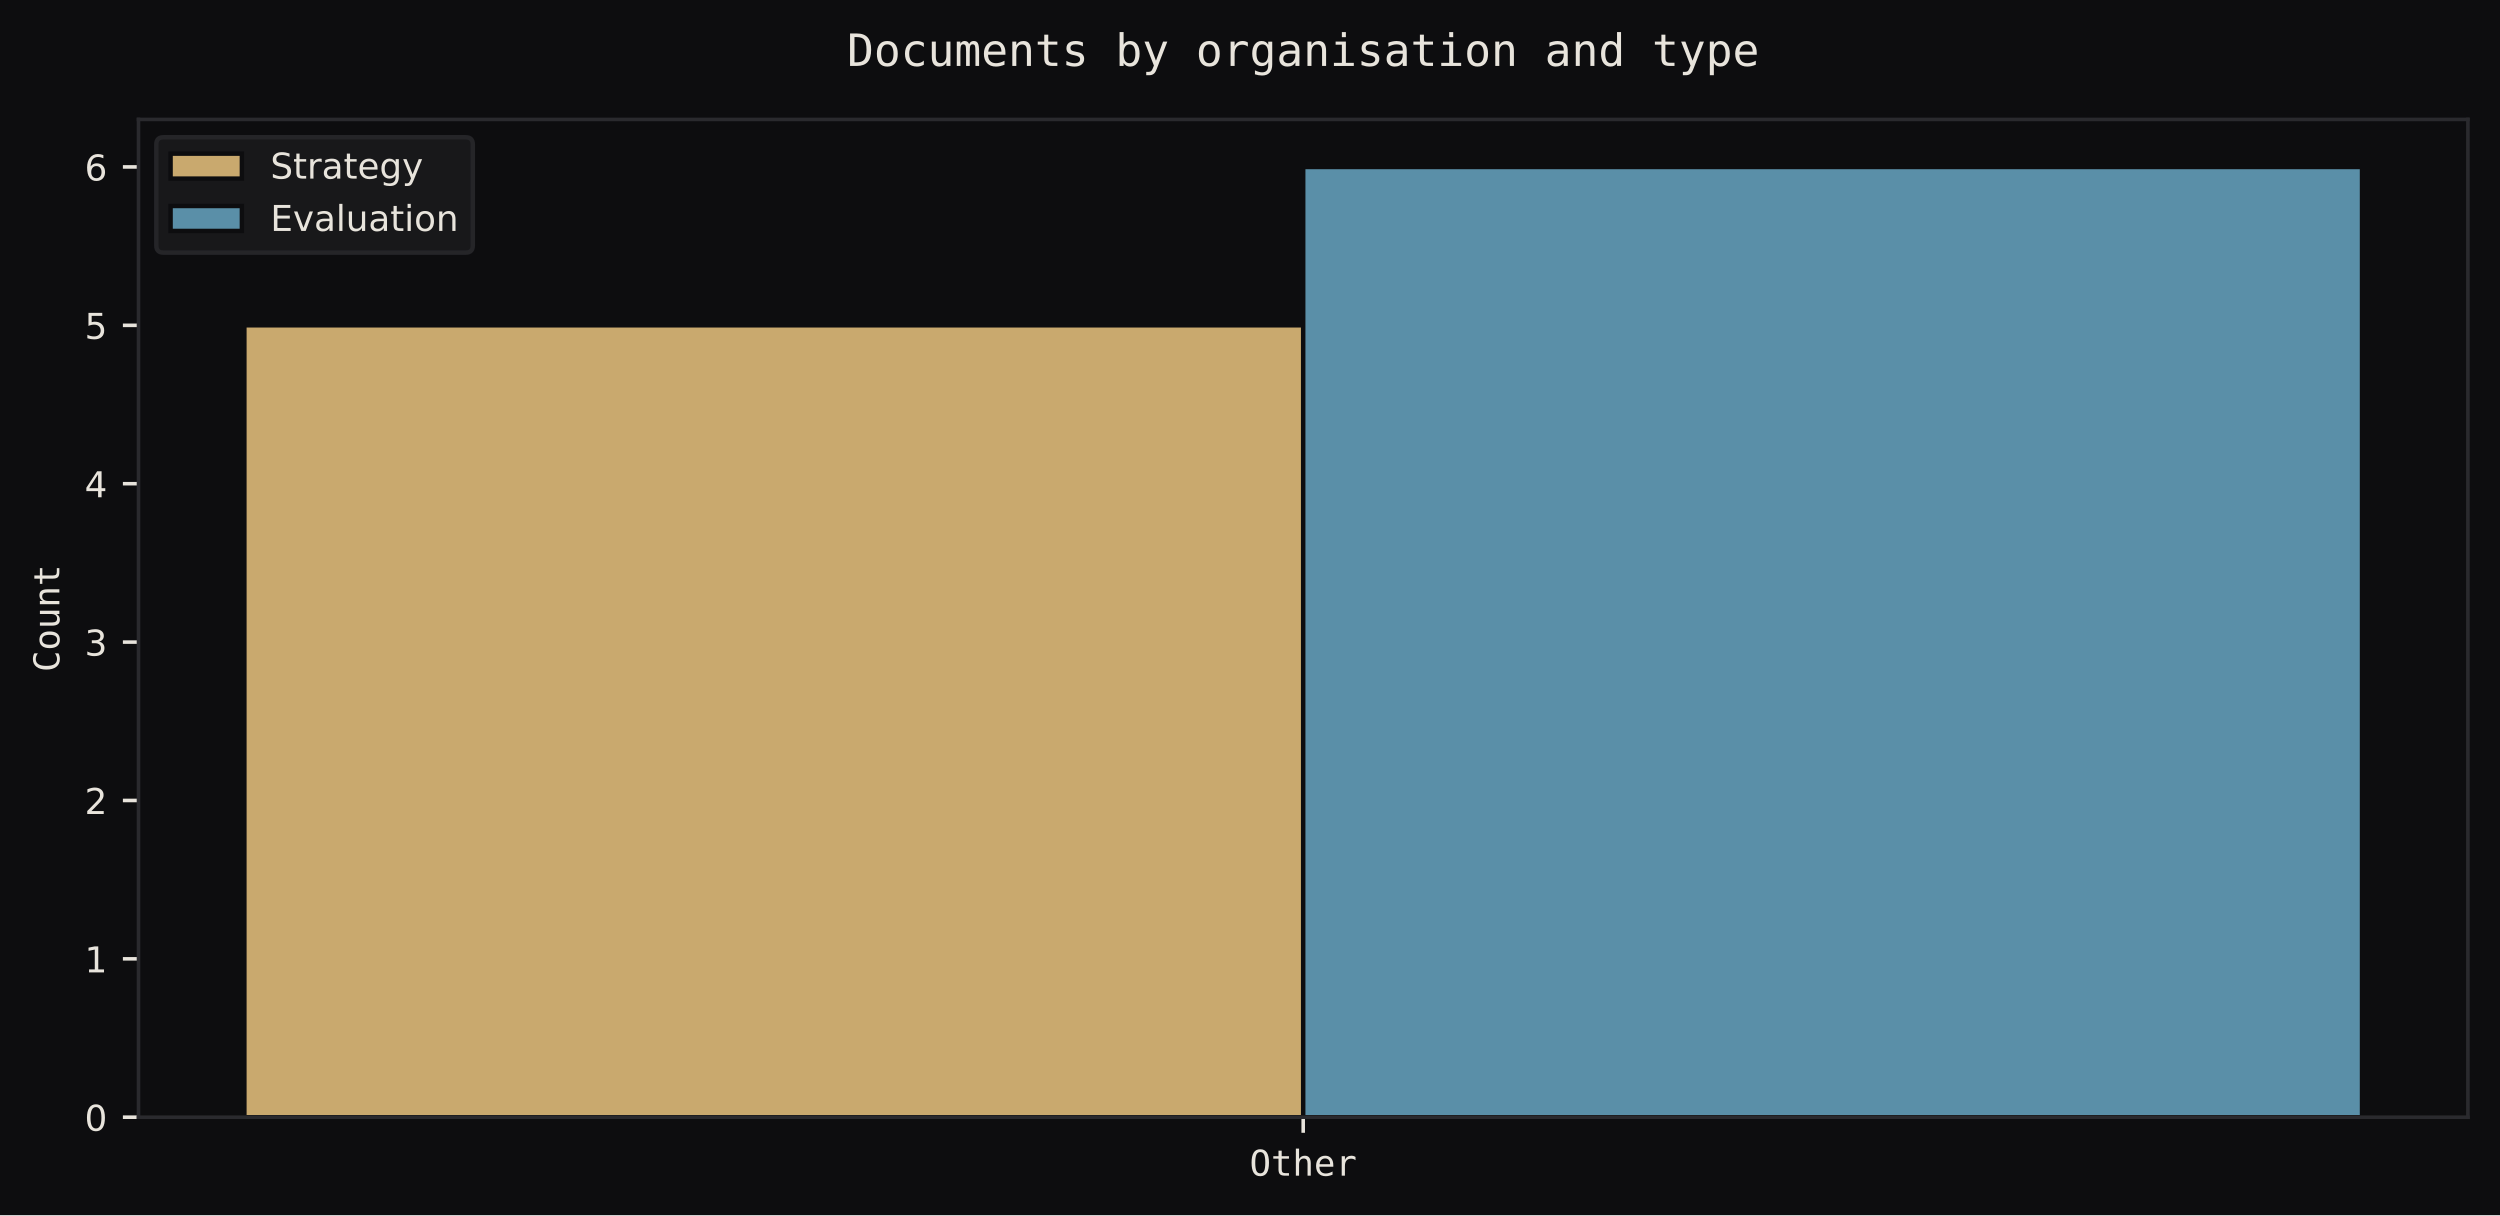
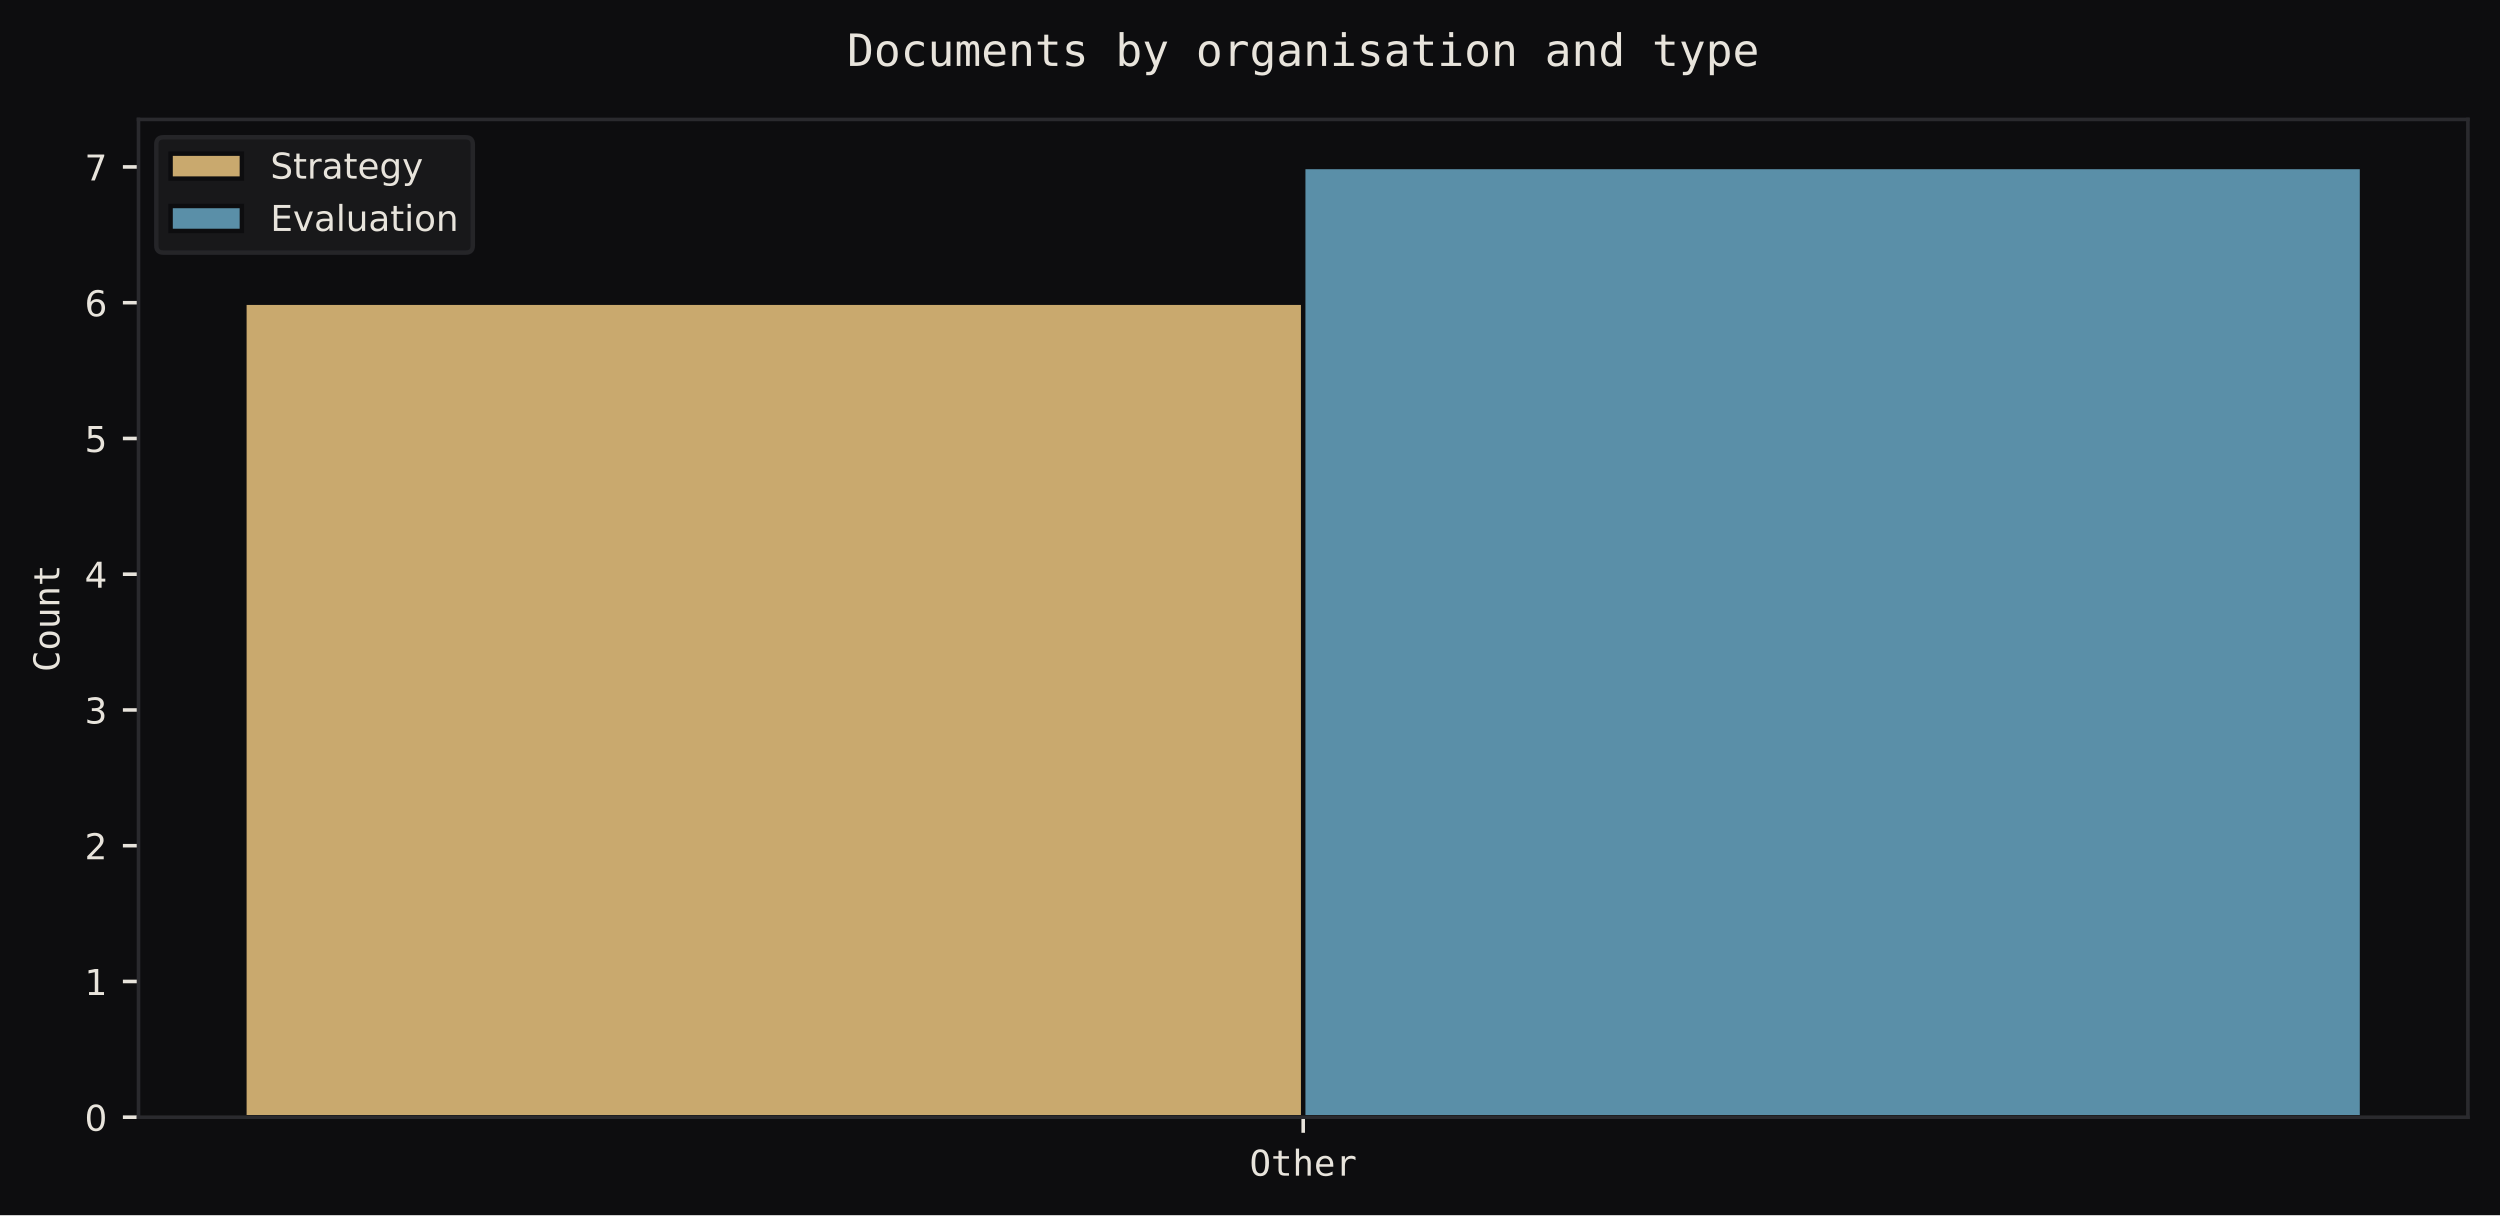
<svg xmlns="http://www.w3.org/2000/svg" xmlns:xlink="http://www.w3.org/1999/xlink" width="560.945pt" height="272.663pt" viewBox="0 0 560.945 272.663" version="1.1">
  <defs>
    <style type="text/css">*{stroke-linejoin: round; stroke-linecap: butt}</style>
  </defs>
  <g id="figure_1">
    <g id="patch_1">
      <path d="M 0 272.663  L 560.945 272.663  L 560.945 0  L 0 0  z " style="fill: #0d0d0f" />
    </g>
    <g id="axes_1">
      <g id="patch_2">
        <path d="M 31.075 250.678  L 553.745 250.678  L 553.745 26.798  L 31.075 26.798  z " style="fill: #0d0d0f" />
      </g>
      <g id="patch_3">
-         <path d="M 54.833 250.678  L 292.41 250.678  L 292.41 72.996  L 54.833 72.996  z " clip-path="url(#pab54e0b8d8)" style="fill: #c9a96e; stroke: #0d0d0f; stroke-linejoin: miter" />
+         <path d="M 54.833 250.678  L 292.41 250.678  L 292.41 67.919  L 54.833 67.919  z " clip-path="url(#p1fd63b1b35)" style="fill: #c9a96e; stroke: #0d0d0f; stroke-linejoin: miter" />
      </g>
      <g id="patch_4">
-         <path d="M 292.41 250.678  L 529.987 250.678  L 529.987 37.459  L 292.41 37.459  z " clip-path="url(#pab54e0b8d8)" style="fill: #5a8fa8; stroke: #0d0d0f; stroke-linejoin: miter" />
+         <path d="M 292.41 250.678  L 529.987 250.678  L 529.987 37.459  L 292.41 37.459  z " clip-path="url(#p1fd63b1b35)" style="fill: #5a8fa8; stroke: #0d0d0f; stroke-linejoin: miter" />
      </g>
      <g id="matplotlib.axis_1">
        <g id="xtick_1">
          <g id="line2d_1">
            <defs>
-               <path id="ma0f5cb9a4f" d="M 0 0  L 0 3.5  " style="stroke: #e8e4dc; stroke-width: 0.8" />
-             </defs>
-             <g>
-               <use xlink:href="#ma0f5cb9a4f" x="292.41" y="250.678" style="fill: #e8e4dc; stroke: #e8e4dc; stroke-width: 0.8" />
+               <path id="m5ced8d9260" d="M 0 0  L 0 3.5  " style="stroke: #e8e4dc; stroke-width: 0.8" />
+             </defs>
+             <g>
+               <use xlink:href="#m5ced8d9260" x="292.41" y="250.678" style="fill: #e8e4dc; stroke: #e8e4dc; stroke-width: 0.8" />
            </g>
          </g>
          <g id="text_1">
            <g style="fill: #e8e4dc" transform="translate(280.3694 263.7997) scale(0.08 -0.08)">
              <defs>
                <path id="DejaVuSansMono-4f" d="M 2828 2328  Q 2828 3356 2617 3797  Q 2406 4238 1925 4238  Q 1447 4238 1236 3797  Q 1025 3356 1025 2328  Q 1025 1303 1236 862  Q 1447 422 1925 422  Q 2406 422 2617 861  Q 2828 1300 2828 2328  z M 3488 2328  Q 3488 1109 3102 509  Q 2716 -91 1925 -91  Q 1134 -91 750 506  Q 366 1103 366 2328  Q 366 3550 752 4150  Q 1138 4750 1925 4750  Q 2716 4750 3102 4150  Q 3488 3550 3488 2328  z " transform="scale(0.015625)" />
                <path id="DejaVuSansMono-74" d="M 1919 4494  L 1919 3500  L 3225 3500  L 3225 3053  L 1919 3053  L 1919 1153  Q 1919 766 2066 612  Q 2213 459 2578 459  L 3225 459  L 3225 0  L 2522 0  Q 1875 0 1609 259  Q 1344 519 1344 1153  L 1344 3053  L 409 3053  L 409 3500  L 1344 3500  L 1344 4494  L 1919 4494  z " transform="scale(0.015625)" />
                <path id="DejaVuSansMono-68" d="M 3284 2169  L 3284 0  L 2706 0  L 2706 2169  Q 2706 2641 2540 2862  Q 2375 3084 2022 3084  Q 1619 3084 1401 2798  Q 1184 2513 1184 1978  L 1184 0  L 609 0  L 609 4863  L 1184 4863  L 1184 2975  Q 1338 3275 1600 3429  Q 1863 3584 2222 3584  Q 2756 3584 3020 3232  Q 3284 2881 3284 2169  z " transform="scale(0.015625)" />
                <path id="DejaVuSansMono-65" d="M 3475 1894  L 3475 1613  L 984 1613  L 984 1594  Q 984 1022 1282 709  Q 1581 397 2125 397  Q 2400 397 2700 484  Q 3000 572 3341 750  L 3341 178  Q 3013 44 2708 -23  Q 2403 -91 2119 -91  Q 1303 -91 843 398  Q 384 888 384 1747  Q 384 2584 834 3084  Q 1284 3584 2034 3584  Q 2703 3584 3089 3131  Q 3475 2678 3475 1894  z M 2900 2063  Q 2888 2569 2661 2833  Q 2434 3097 2009 3097  Q 1594 3097 1325 2822  Q 1056 2547 1006 2059  L 2900 2063  z " transform="scale(0.015625)" />
                <path id="DejaVuSansMono-72" d="M 3609 2778  Q 3425 2922 3234 2987  Q 3044 3053 2816 3053  Q 2278 3053 1993 2715  Q 1709 2378 1709 1741  L 1709 0  L 1131 0  L 1131 3500  L 1709 3500  L 1709 2816  Q 1853 3188 2151 3386  Q 2450 3584 2859 3584  Q 3072 3584 3256 3531  Q 3441 3478 3609 3366  L 3609 2778  z " transform="scale(0.015625)" />
              </defs>
              <use xlink:href="#DejaVuSansMono-4f" />
              <use xlink:href="#DejaVuSansMono-74" transform="translate(60.20508 0)" />
              <use xlink:href="#DejaVuSansMono-68" transform="translate(120.4102 0)" />
              <use xlink:href="#DejaVuSansMono-65" transform="translate(180.6152 0)" />
              <use xlink:href="#DejaVuSansMono-72" transform="translate(240.8203 0)" />
            </g>
          </g>
        </g>
      </g>
      <g id="matplotlib.axis_2">
        <g id="ytick_1">
          <g id="line2d_2">
            <defs>
-               <path id="maec614cea1" d="M 0 0  L -3.5 0  " style="stroke: #e8e4dc; stroke-width: 0.8" />
-             </defs>
-             <g>
-               <use xlink:href="#maec614cea1" x="31.075" y="250.678" style="fill: #e8e4dc; stroke: #e8e4dc; stroke-width: 0.8" />
+               <path id="m2d67f61a7f" d="M 0 0  L -3.5 0  " style="stroke: #e8e4dc; stroke-width: 0.8" />
+             </defs>
+             <g>
+               <use xlink:href="#m2d67f61a7f" x="31.075" y="250.678" style="fill: #e8e4dc; stroke: #e8e4dc; stroke-width: 0.8" />
            </g>
          </g>
          <g id="text_2">
            <g style="fill: #e8e4dc" transform="translate(18.985 253.7178) scale(0.08 -0.08)">
              <defs>
                <path id="DejaVuSans-30" d="M 2034 4250  Q 1547 4250 1301 3770  Q 1056 3291 1056 2328  Q 1056 1369 1301 889  Q 1547 409 2034 409  Q 2525 409 2770 889  Q 3016 1369 3016 2328  Q 3016 3291 2770 3770  Q 2525 4250 2034 4250  z M 2034 4750  Q 2819 4750 3233 4129  Q 3647 3509 3647 2328  Q 3647 1150 3233 529  Q 2819 -91 2034 -91  Q 1250 -91 836 529  Q 422 1150 422 2328  Q 422 3509 836 4129  Q 1250 4750 2034 4750  z " transform="scale(0.015625)" />
              </defs>
              <use xlink:href="#DejaVuSans-30" />
            </g>
          </g>
        </g>
        <g id="ytick_2">
          <g id="line2d_3">
            <g>
-               <use xlink:href="#maec614cea1" x="31.075" y="215.142" style="fill: #e8e4dc; stroke: #e8e4dc; stroke-width: 0.8" />
+               <use xlink:href="#m2d67f61a7f" x="31.075" y="220.219" style="fill: #e8e4dc; stroke: #e8e4dc; stroke-width: 0.8" />
            </g>
          </g>
          <g id="text_3">
-             <g style="fill: #e8e4dc" transform="translate(18.985 218.1813) scale(0.08 -0.08)">
+             <g style="fill: #e8e4dc" transform="translate(18.985 223.2579) scale(0.08 -0.08)">
              <defs>
                <path id="DejaVuSans-31" d="M 794 531  L 1825 531  L 1825 4091  L 703 3866  L 703 4441  L 1819 4666  L 2450 4666  L 2450 531  L 3481 531  L 3481 0  L 794 0  L 794 531  z " transform="scale(0.015625)" />
              </defs>
              <use xlink:href="#DejaVuSans-31" />
            </g>
          </g>
        </g>
        <g id="ytick_3">
          <g id="line2d_4">
            <g>
-               <use xlink:href="#maec614cea1" x="31.075" y="179.605" style="fill: #e8e4dc; stroke: #e8e4dc; stroke-width: 0.8" />
+               <use xlink:href="#m2d67f61a7f" x="31.075" y="189.759" style="fill: #e8e4dc; stroke: #e8e4dc; stroke-width: 0.8" />
            </g>
          </g>
          <g id="text_4">
-             <g style="fill: #e8e4dc" transform="translate(18.985 182.6448) scale(0.08 -0.08)">
+             <g style="fill: #e8e4dc" transform="translate(18.985 192.7981) scale(0.08 -0.08)">
              <defs>
                <path id="DejaVuSans-32" d="M 1228 531  L 3431 531  L 3431 0  L 469 0  L 469 531  Q 828 903 1448 1529  Q 2069 2156 2228 2338  Q 2531 2678 2651 2914  Q 2772 3150 2772 3378  Q 2772 3750 2511 3984  Q 2250 4219 1831 4219  Q 1534 4219 1204 4116  Q 875 4013 500 3803  L 500 4441  Q 881 4594 1212 4672  Q 1544 4750 1819 4750  Q 2544 4750 2975 4387  Q 3406 4025 3406 3419  Q 3406 3131 3298 2873  Q 3191 2616 2906 2266  Q 2828 2175 2409 1742  Q 1991 1309 1228 531  z " transform="scale(0.015625)" />
              </defs>
              <use xlink:href="#DejaVuSans-32" />
            </g>
          </g>
        </g>
        <g id="ytick_4">
          <g id="line2d_5">
            <g>
-               <use xlink:href="#maec614cea1" x="31.075" y="144.069" style="fill: #e8e4dc; stroke: #e8e4dc; stroke-width: 0.8" />
+               <use xlink:href="#m2d67f61a7f" x="31.075" y="159.299" style="fill: #e8e4dc; stroke: #e8e4dc; stroke-width: 0.8" />
            </g>
          </g>
          <g id="text_5">
-             <g style="fill: #e8e4dc" transform="translate(18.985 147.1083) scale(0.08 -0.08)">
+             <g style="fill: #e8e4dc" transform="translate(18.985 162.3382) scale(0.08 -0.08)">
              <defs>
                <path id="DejaVuSans-33" d="M 2597 2516  Q 3050 2419 3304 2112  Q 3559 1806 3559 1356  Q 3559 666 3084 287  Q 2609 -91 1734 -91  Q 1441 -91 1130 -33  Q 819 25 488 141  L 488 750  Q 750 597 1062 519  Q 1375 441 1716 441  Q 2309 441 2620 675  Q 2931 909 2931 1356  Q 2931 1769 2642 2001  Q 2353 2234 1838 2234  L 1294 2234  L 1294 2753  L 1863 2753  Q 2328 2753 2575 2939  Q 2822 3125 2822 3475  Q 2822 3834 2567 4026  Q 2313 4219 1838 4219  Q 1578 4219 1281 4162  Q 984 4106 628 3988  L 628 4550  Q 988 4650 1302 4700  Q 1616 4750 1894 4750  Q 2613 4750 3031 4423  Q 3450 4097 3450 3541  Q 3450 3153 3228 2886  Q 3006 2619 2597 2516  z " transform="scale(0.015625)" />
              </defs>
              <use xlink:href="#DejaVuSans-33" />
            </g>
          </g>
        </g>
        <g id="ytick_5">
          <g id="line2d_6">
            <g>
-               <use xlink:href="#maec614cea1" x="31.075" y="108.532" style="fill: #e8e4dc; stroke: #e8e4dc; stroke-width: 0.8" />
+               <use xlink:href="#m2d67f61a7f" x="31.075" y="128.839" style="fill: #e8e4dc; stroke: #e8e4dc; stroke-width: 0.8" />
            </g>
          </g>
          <g id="text_6">
-             <g style="fill: #e8e4dc" transform="translate(18.985 111.5718) scale(0.08 -0.08)">
+             <g style="fill: #e8e4dc" transform="translate(18.985 131.8784) scale(0.08 -0.08)">
              <defs>
                <path id="DejaVuSans-34" d="M 2419 4116  L 825 1625  L 2419 1625  L 2419 4116  z M 2253 4666  L 3047 4666  L 3047 1625  L 3713 1625  L 3713 1100  L 3047 1100  L 3047 0  L 2419 0  L 2419 1100  L 313 1100  L 313 1709  L 2253 4666  z " transform="scale(0.015625)" />
              </defs>
              <use xlink:href="#DejaVuSans-34" />
            </g>
          </g>
        </g>
        <g id="ytick_6">
          <g id="line2d_7">
            <g>
-               <use xlink:href="#maec614cea1" x="31.075" y="72.996" style="fill: #e8e4dc; stroke: #e8e4dc; stroke-width: 0.8" />
+               <use xlink:href="#m2d67f61a7f" x="31.075" y="98.379" style="fill: #e8e4dc; stroke: #e8e4dc; stroke-width: 0.8" />
            </g>
          </g>
          <g id="text_7">
-             <g style="fill: #e8e4dc" transform="translate(18.985 76.03527) scale(0.08 -0.08)">
+             <g style="fill: #e8e4dc" transform="translate(18.985 101.4185) scale(0.08 -0.08)">
              <defs>
                <path id="DejaVuSans-35" d="M 691 4666  L 3169 4666  L 3169 4134  L 1269 4134  L 1269 2991  Q 1406 3038 1543 3061  Q 1681 3084 1819 3084  Q 2600 3084 3056 2656  Q 3513 2228 3513 1497  Q 3513 744 3044 326  Q 2575 -91 1722 -91  Q 1428 -91 1123 -41  Q 819 9 494 109  L 494 744  Q 775 591 1075 516  Q 1375 441 1709 441  Q 2250 441 2565 725  Q 2881 1009 2881 1497  Q 2881 1984 2565 2268  Q 2250 2553 1709 2553  Q 1456 2553 1204 2497  Q 953 2441 691 2322  L 691 4666  z " transform="scale(0.015625)" />
              </defs>
              <use xlink:href="#DejaVuSans-35" />
            </g>
          </g>
        </g>
        <g id="ytick_7">
          <g id="line2d_8">
            <g>
-               <use xlink:href="#maec614cea1" x="31.075" y="37.459" style="fill: #e8e4dc; stroke: #e8e4dc; stroke-width: 0.8" />
+               <use xlink:href="#m2d67f61a7f" x="31.075" y="67.919" style="fill: #e8e4dc; stroke: #e8e4dc; stroke-width: 0.8" />
            </g>
          </g>
          <g id="text_8">
+             <g style="fill: #e8e4dc" transform="translate(18.985 70.95863) scale(0.08 -0.08)">
+               <defs>
+                 <path id="DejaVuSans-36" d="M 2113 2584  Q 1688 2584 1439 2293  Q 1191 2003 1191 1497  Q 1191 994 1439 701  Q 1688 409 2113 409  Q 2538 409 2786 701  Q 3034 994 3034 1497  Q 3034 2003 2786 2293  Q 2538 2584 2113 2584  z M 3366 4563  L 3366 3988  Q 3128 4100 2886 4159  Q 2644 4219 2406 4219  Q 1781 4219 1451 3797  Q 1122 3375 1075 2522  Q 1259 2794 1537 2939  Q 1816 3084 2150 3084  Q 2853 3084 3261 2657  Q 3669 2231 3669 1497  Q 3669 778 3244 343  Q 2819 -91 2113 -91  Q 1303 -91 875 529  Q 447 1150 447 2328  Q 447 3434 972 4092  Q 1497 4750 2381 4750  Q 2619 4750 2861 4703  Q 3103 4656 3366 4563  z " transform="scale(0.015625)" />
+               </defs>
+               <use xlink:href="#DejaVuSans-36" />
+             </g>
+           </g>
+         </g>
+         <g id="ytick_8">
+           <g id="line2d_9">
+             <g>
+               <use xlink:href="#m2d67f61a7f" x="31.075" y="37.459" style="fill: #e8e4dc; stroke: #e8e4dc; stroke-width: 0.8" />
+             </g>
+           </g>
+           <g id="text_9">
            <g style="fill: #e8e4dc" transform="translate(18.985 40.49876) scale(0.08 -0.08)">
              <defs>
-                 <path id="DejaVuSans-36" d="M 2113 2584  Q 1688 2584 1439 2293  Q 1191 2003 1191 1497  Q 1191 994 1439 701  Q 1688 409 2113 409  Q 2538 409 2786 701  Q 3034 994 3034 1497  Q 3034 2003 2786 2293  Q 2538 2584 2113 2584  z M 3366 4563  L 3366 3988  Q 3128 4100 2886 4159  Q 2644 4219 2406 4219  Q 1781 4219 1451 3797  Q 1122 3375 1075 2522  Q 1259 2794 1537 2939  Q 1816 3084 2150 3084  Q 2853 3084 3261 2657  Q 3669 2231 3669 1497  Q 3669 778 3244 343  Q 2819 -91 2113 -91  Q 1303 -91 875 529  Q 447 1150 447 2328  Q 447 3434 972 4092  Q 1497 4750 2381 4750  Q 2619 4750 2861 4703  Q 3103 4656 3366 4563  z " transform="scale(0.015625)" />
-               </defs>
-               <use xlink:href="#DejaVuSans-36" />
-             </g>
-           </g>
-         </g>
-         <g id="text_9">
+                 <path id="DejaVuSans-37" d="M 525 4666  L 3525 4666  L 3525 4397  L 1831 0  L 1172 0  L 2766 4134  L 525 4134  L 525 4666  z " transform="scale(0.015625)" />
+               </defs>
+               <use xlink:href="#DejaVuSans-37" />
+             </g>
+           </g>
+         </g>
+         <g id="text_10">
          <g style="fill: #e8e4dc" transform="translate(13.32125 150.7791) rotate(-90) scale(0.08 -0.08)">
            <defs>
              <path id="DejaVuSansMono-43" d="M 3353 166  Q 3113 38 2859 -26  Q 2606 -91 2322 -91  Q 1425 -91 929 543  Q 434 1178 434 2328  Q 434 3472 932 4111  Q 1431 4750 2322 4750  Q 2606 4750 2859 4686  Q 3113 4622 3353 4494  L 3353 3847  Q 3122 4038 2856 4138  Q 2591 4238 2322 4238  Q 1706 4238 1400 3763  Q 1094 3288 1094 2328  Q 1094 1372 1400 897  Q 1706 422 2322 422  Q 2597 422 2861 522  Q 3125 622 3353 813  L 3353 166  z " transform="scale(0.015625)" />
              <path id="DejaVuSansMono-6f" d="M 1925 3097  Q 1488 3097 1263 2756  Q 1038 2416 1038 1747  Q 1038 1081 1263 739  Q 1488 397 1925 397  Q 2366 397 2591 739  Q 2816 1081 2816 1747  Q 2816 2416 2591 2756  Q 2366 3097 1925 3097  z M 1925 3584  Q 2653 3584 3039 3112  Q 3425 2641 3425 1747  Q 3425 850 3040 379  Q 2656 -91 1925 -91  Q 1197 -91 812 379  Q 428 850 428 1747  Q 428 2641 812 3112  Q 1197 3584 1925 3584  z " transform="scale(0.015625)" />
              <path id="DejaVuSansMono-75" d="M 609 1325  L 609 3494  L 1184 3494  L 1184 1325  Q 1184 853 1351 631  Q 1519 409 1869 409  Q 2275 409 2490 695  Q 2706 981 2706 1516  L 2706 3494  L 3284 3494  L 3284 0  L 2706 0  L 2706 525  Q 2553 222 2289 65  Q 2025 -91 1672 -91  Q 1134 -91 871 261  Q 609 613 609 1325  z " transform="scale(0.015625)" />
              <path id="DejaVuSansMono-6e" d="M 3284 2169  L 3284 0  L 2706 0  L 2706 2169  Q 2706 2641 2540 2862  Q 2375 3084 2022 3084  Q 1619 3084 1401 2798  Q 1184 2513 1184 1978  L 1184 0  L 609 0  L 609 3500  L 1184 3500  L 1184 2975  Q 1338 3275 1600 3429  Q 1863 3584 2222 3584  Q 2756 3584 3020 3232  Q 3284 2881 3284 2169  z " transform="scale(0.015625)" />
            </defs>
            <use xlink:href="#DejaVuSansMono-43" />
            <use xlink:href="#DejaVuSansMono-6f" transform="translate(60.20508 0)" />
            <use xlink:href="#DejaVuSansMono-75" transform="translate(120.4102 0)" />
            <use xlink:href="#DejaVuSansMono-6e" transform="translate(180.6152 0)" />
            <use xlink:href="#DejaVuSansMono-74" transform="translate(240.8203 0)" />
          </g>
        </g>
      </g>
      <g id="patch_5">
        <path d="M 31.075 250.678  L 31.075 26.798  " style="fill: none; stroke: #2a2a2e; stroke-width: 0.8; stroke-linejoin: miter; stroke-linecap: square" />
      </g>
      <g id="patch_6">
        <path d="M 553.745 250.678  L 553.745 26.798  " style="fill: none; stroke: #2a2a2e; stroke-width: 0.8; stroke-linejoin: miter; stroke-linecap: square" />
      </g>
      <g id="patch_7">
        <path d="M 31.075 250.678  L 553.745 250.678  " style="fill: none; stroke: #2a2a2e; stroke-width: 0.8; stroke-linejoin: miter; stroke-linecap: square" />
      </g>
      <g id="patch_8">
        <path d="M 31.075 26.798  L 553.745 26.798  " style="fill: none; stroke: #2a2a2e; stroke-width: 0.8; stroke-linejoin: miter; stroke-linecap: square" />
      </g>
-       <g id="text_10">
+       <g id="text_11">
        <g style="fill: #e8e4dc" transform="translate(190.0647 14.79844) scale(0.1 -0.1)">
          <defs>
            <path id="DejaVuSansMono-44" d="M 1363 519  Q 2159 519 2475 911  Q 2791 1303 2791 2328  Q 2791 3363 2477 3755  Q 2163 4147 1363 4147  L 1063 4147  L 1063 519  L 1363 519  z M 1375 4666  Q 2444 4666 2950 4097  Q 3456 3528 3456 2328  Q 3456 1134 2950 567  Q 2444 0 1375 0  L 428 0  L 428 4666  L 1375 4666  z " transform="scale(0.015625)" />
            <path id="DejaVuSansMono-63" d="M 3316 178  Q 3084 44 2839 -23  Q 2594 -91 2338 -91  Q 1525 -91 1067 396  Q 609 884 609 1747  Q 609 2609 1067 3096  Q 1525 3584 2338 3584  Q 2591 3584 2831 3518  Q 3072 3453 3316 3316  L 3316 2713  Q 3088 2916 2858 3006  Q 2628 3097 2338 3097  Q 1797 3097 1506 2747  Q 1216 2397 1216 1747  Q 1216 1100 1508 748  Q 1800 397 2338 397  Q 2638 397 2875 489  Q 3113 581 3316 775  L 3316 178  z " transform="scale(0.015625)" />
            <path id="DejaVuSansMono-6d" d="M 2113 3144  Q 2219 3369 2383 3476  Q 2547 3584 2778 3584  Q 3200 3584 3373 3257  Q 3547 2931 3547 2028  L 3547 0  L 3022 0  L 3022 2003  Q 3022 2744 2939 2923  Q 2856 3103 2638 3103  Q 2388 3103 2295 2911  Q 2203 2719 2203 2003  L 2203 0  L 1678 0  L 1678 2003  Q 1678 2753 1589 2928  Q 1500 3103 1269 3103  Q 1041 3103 952 2911  Q 863 2719 863 2003  L 863 0  L 341 0  L 341 3500  L 863 3500  L 863 3200  Q 966 3388 1120 3486  Q 1275 3584 1472 3584  Q 1709 3584 1867 3475  Q 2025 3366 2113 3144  z " transform="scale(0.015625)" />
            <path id="DejaVuSansMono-73" d="M 3041 3378  L 3041 2816  Q 2794 2959 2544 3031  Q 2294 3103 2034 3103  Q 1644 3103 1451 2976  Q 1259 2850 1259 2591  Q 1259 2356 1403 2240  Q 1547 2125 2119 2016  L 2350 1972  Q 2778 1891 2998 1647  Q 3219 1403 3219 1013  Q 3219 494 2850 201  Q 2481 -91 1825 -91  Q 1566 -91 1281 -36  Q 997 19 666 128  L 666 722  Q 988 556 1281 473  Q 1575 391 1838 391  Q 2219 391 2428 545  Q 2638 700 2638 978  Q 2638 1378 1872 1531  L 1847 1538  L 1631 1581  Q 1134 1678 906 1908  Q 678 2138 678 2534  Q 678 3038 1018 3311  Q 1359 3584 1991 3584  Q 2272 3584 2531 3532  Q 2791 3481 3041 3378  z " transform="scale(0.015625)" />
            <path id="DejaVuSansMono-20" transform="scale(0.015625)" />
            <path id="DejaVuSansMono-62" d="M 2869 1747  Q 2869 2416 2656 2756  Q 2444 3097 2028 3097  Q 1609 3097 1393 2755  Q 1178 2413 1178 1747  Q 1178 1084 1393 740  Q 1609 397 2028 397  Q 2444 397 2656 737  Q 2869 1078 2869 1747  z M 1178 3053  Q 1316 3309 1558 3446  Q 1800 3584 2119 3584  Q 2750 3584 3112 3098  Q 3475 2613 3475 1759  Q 3475 894 3111 401  Q 2747 -91 2113 -91  Q 1800 -91 1561 45  Q 1322 181 1178 441  L 1178 0  L 603 0  L 603 4863  L 1178 4863  L 1178 3053  z " transform="scale(0.015625)" />
            <path id="DejaVuSansMono-79" d="M 2681 1125  Q 2538 759 2316 163  Q 2006 -663 1900 -844  Q 1756 -1088 1540 -1209  Q 1325 -1331 1038 -1331  L 575 -1331  L 575 -850  L 916 -850  Q 1169 -850 1312 -703  Q 1456 -556 1678 56  L 325 3500  L 934 3500  L 1972 763  L 2994 3500  L 3603 3500  L 2681 1125  z " transform="scale(0.015625)" />
            <path id="DejaVuSansMono-67" d="M 2681 1778  Q 2681 2425 2470 2761  Q 2259 3097 1856 3097  Q 1434 3097 1212 2761  Q 991 2425 991 1778  Q 991 1131 1214 792  Q 1438 453 1863 453  Q 2259 453 2470 793  Q 2681 1134 2681 1778  z M 3256 225  Q 3256 -563 2884 -969  Q 2513 -1375 1791 -1375  Q 1553 -1375 1293 -1331  Q 1034 -1288 775 -1203  L 775 -634  Q 1081 -778 1331 -847  Q 1581 -916 1791 -916  Q 2256 -916 2468 -662  Q 2681 -409 2681 141  L 2681 166  L 2681 556  Q 2544 263 2306 119  Q 2069 -25 1728 -25  Q 1116 -25 750 465  Q 384 956 384 1778  Q 384 2603 750 3093  Q 1116 3584 1728 3584  Q 2066 3584 2300 3450  Q 2534 3316 2681 3034  L 2681 3488  L 3256 3488  L 3256 225  z " transform="scale(0.015625)" />
            <path id="DejaVuSansMono-61" d="M 2194 1759  L 2003 1759  Q 1500 1759 1245 1582  Q 991 1406 991 1056  Q 991 741 1181 566  Q 1372 391 1709 391  Q 2184 391 2456 720  Q 2728 1050 2731 1631  L 2731 1759  L 2194 1759  z M 3309 1997  L 3309 0  L 2731 0  L 2731 519  Q 2547 206 2267 57  Q 1988 -91 1588 -91  Q 1053 -91 734 211  Q 416 513 416 1019  Q 416 1603 808 1906  Q 1200 2209 1959 2209  L 2731 2209  L 2731 2300  Q 2728 2719 2518 2908  Q 2309 3097 1850 3097  Q 1556 3097 1256 3012  Q 956 2928 672 2766  L 672 3341  Q 991 3463 1283 3523  Q 1575 3584 1850 3584  Q 2284 3584 2592 3456  Q 2900 3328 3091 3072  Q 3209 2916 3259 2686  Q 3309 2456 3309 1997  z " transform="scale(0.015625)" />
            <path id="DejaVuSansMono-69" d="M 800 3500  L 2272 3500  L 2272 447  L 3413 447  L 3413 0  L 556 0  L 556 447  L 1697 447  L 1697 3053  L 800 3053  L 800 3500  z M 1697 4863  L 2272 4863  L 2272 4134  L 1697 4134  L 1697 4863  z " transform="scale(0.015625)" />
            <path id="DejaVuSansMono-64" d="M 2681 3053  L 2681 4863  L 3256 4863  L 3256 0  L 2681 0  L 2681 441  Q 2538 181 2298 45  Q 2059 -91 1747 -91  Q 1113 -91 748 401  Q 384 894 384 1759  Q 384 2613 750 3098  Q 1116 3584 1747 3584  Q 2063 3584 2303 3448  Q 2544 3313 2681 3053  z M 991 1747  Q 991 1078 1203 737  Q 1416 397 1831 397  Q 2247 397 2464 740  Q 2681 1084 2681 1747  Q 2681 2413 2464 2755  Q 2247 3097 1831 3097  Q 1416 3097 1203 2756  Q 991 2416 991 1747  z " transform="scale(0.015625)" />
            <path id="DejaVuSansMono-70" d="M 1172 441  L 1172 -1331  L 594 -1331  L 594 3500  L 1172 3500  L 1172 3053  Q 1316 3313 1555 3448  Q 1794 3584 2106 3584  Q 2741 3584 3102 3093  Q 3463 2603 3463 1734  Q 3463 881 3100 395  Q 2738 -91 2106 -91  Q 1788 -91 1548 45  Q 1309 181 1172 441  z M 2859 1747  Q 2859 2416 2648 2756  Q 2438 3097 2022 3097  Q 1603 3097 1387 2755  Q 1172 2413 1172 1747  Q 1172 1084 1387 740  Q 1603 397 2022 397  Q 2438 397 2648 737  Q 2859 1078 2859 1747  z " transform="scale(0.015625)" />
          </defs>
          <use xlink:href="#DejaVuSansMono-44" />
          <use xlink:href="#DejaVuSansMono-6f" transform="translate(60.20508 0)" />
          <use xlink:href="#DejaVuSansMono-63" transform="translate(120.4102 0)" />
          <use xlink:href="#DejaVuSansMono-75" transform="translate(180.6152 0)" />
          <use xlink:href="#DejaVuSansMono-6d" transform="translate(240.8203 0)" />
          <use xlink:href="#DejaVuSansMono-65" transform="translate(301.0254 0)" />
          <use xlink:href="#DejaVuSansMono-6e" transform="translate(361.2305 0)" />
          <use xlink:href="#DejaVuSansMono-74" transform="translate(421.4355 0)" />
          <use xlink:href="#DejaVuSansMono-73" transform="translate(481.6406 0)" />
          <use xlink:href="#DejaVuSansMono-20" transform="translate(541.8457 0)" />
          <use xlink:href="#DejaVuSansMono-62" transform="translate(602.0508 0)" />
          <use xlink:href="#DejaVuSansMono-79" transform="translate(662.2559 0)" />
          <use xlink:href="#DejaVuSansMono-20" transform="translate(722.4609 0)" />
          <use xlink:href="#DejaVuSansMono-6f" transform="translate(782.666 0)" />
          <use xlink:href="#DejaVuSansMono-72" transform="translate(842.8711 0)" />
          <use xlink:href="#DejaVuSansMono-67" transform="translate(903.0762 0)" />
          <use xlink:href="#DejaVuSansMono-61" transform="translate(963.2812 0)" />
          <use xlink:href="#DejaVuSansMono-6e" transform="translate(1023.486 0)" />
          <use xlink:href="#DejaVuSansMono-69" transform="translate(1083.691 0)" />
          <use xlink:href="#DejaVuSansMono-73" transform="translate(1143.896 0)" />
          <use xlink:href="#DejaVuSansMono-61" transform="translate(1204.102 0)" />
          <use xlink:href="#DejaVuSansMono-74" transform="translate(1264.307 0)" />
          <use xlink:href="#DejaVuSansMono-69" transform="translate(1324.512 0)" />
          <use xlink:href="#DejaVuSansMono-6f" transform="translate(1384.717 0)" />
          <use xlink:href="#DejaVuSansMono-6e" transform="translate(1444.922 0)" />
          <use xlink:href="#DejaVuSansMono-20" transform="translate(1505.127 0)" />
          <use xlink:href="#DejaVuSansMono-61" transform="translate(1565.332 0)" />
          <use xlink:href="#DejaVuSansMono-6e" transform="translate(1625.537 0)" />
          <use xlink:href="#DejaVuSansMono-64" transform="translate(1685.742 0)" />
          <use xlink:href="#DejaVuSansMono-20" transform="translate(1745.947 0)" />
          <use xlink:href="#DejaVuSansMono-74" transform="translate(1806.152 0)" />
          <use xlink:href="#DejaVuSansMono-79" transform="translate(1866.357 0)" />
          <use xlink:href="#DejaVuSansMono-70" transform="translate(1926.562 0)" />
          <use xlink:href="#DejaVuSansMono-65" transform="translate(1986.768 0)" />
        </g>
      </g>
      <g id="legend_1">
        <g id="patch_9">
          <path d="M 36.675 56.683  L 104.486 56.683  Q 106.086 56.683 106.086 55.083  L 106.086 32.398  Q 106.086 30.798 104.486 30.798  L 36.675 30.798  Q 35.075 30.798 35.075 32.398  L 35.075 55.083  Q 35.075 56.683 36.675 56.683  z " style="fill: #1a1a1d; opacity: 0.8; stroke: #2a2a2e; stroke-linejoin: miter" />
        </g>
        <g id="patch_10">
          <path d="M 38.275 40.077  L 54.275 40.077  L 54.275 34.477  L 38.275 34.477  z " style="fill: #c9a96e; stroke: #0d0d0f; stroke-linejoin: miter" />
        </g>
-         <g id="text_11">
+         <g id="text_12">
          <g style="fill: #e8e4dc" transform="translate(60.675 40.07719) scale(0.08 -0.08)">
            <defs>
              <path id="DejaVuSans-53" d="M 3425 4513  L 3425 3897  Q 3066 4069 2747 4153  Q 2428 4238 2131 4238  Q 1616 4238 1336 4038  Q 1056 3838 1056 3469  Q 1056 3159 1242 3001  Q 1428 2844 1947 2747  L 2328 2669  Q 3034 2534 3370 2195  Q 3706 1856 3706 1288  Q 3706 609 3251 259  Q 2797 -91 1919 -91  Q 1588 -91 1214 -16  Q 841 59 441 206  L 441 856  Q 825 641 1194 531  Q 1563 422 1919 422  Q 2459 422 2753 634  Q 3047 847 3047 1241  Q 3047 1584 2836 1778  Q 2625 1972 2144 2069  L 1759 2144  Q 1053 2284 737 2584  Q 422 2884 422 3419  Q 422 4038 858 4394  Q 1294 4750 2059 4750  Q 2388 4750 2728 4690  Q 3069 4631 3425 4513  z " transform="scale(0.015625)" />
              <path id="DejaVuSans-74" d="M 1172 4494  L 1172 3500  L 2356 3500  L 2356 3053  L 1172 3053  L 1172 1153  Q 1172 725 1289 603  Q 1406 481 1766 481  L 2356 481  L 2356 0  L 1766 0  Q 1100 0 847 248  Q 594 497 594 1153  L 594 3053  L 172 3053  L 172 3500  L 594 3500  L 594 4494  L 1172 4494  z " transform="scale(0.015625)" />
              <path id="DejaVuSans-72" d="M 2631 2963  Q 2534 3019 2420 3045  Q 2306 3072 2169 3072  Q 1681 3072 1420 2755  Q 1159 2438 1159 1844  L 1159 0  L 581 0  L 581 3500  L 1159 3500  L 1159 2956  Q 1341 3275 1631 3429  Q 1922 3584 2338 3584  Q 2397 3584 2469 3576  Q 2541 3569 2628 3553  L 2631 2963  z " transform="scale(0.015625)" />
              <path id="DejaVuSans-61" d="M 2194 1759  Q 1497 1759 1228 1600  Q 959 1441 959 1056  Q 959 750 1161 570  Q 1363 391 1709 391  Q 2188 391 2477 730  Q 2766 1069 2766 1631  L 2766 1759  L 2194 1759  z M 3341 1997  L 3341 0  L 2766 0  L 2766 531  Q 2569 213 2275 61  Q 1981 -91 1556 -91  Q 1019 -91 701 211  Q 384 513 384 1019  Q 384 1609 779 1909  Q 1175 2209 1959 2209  L 2766 2209  L 2766 2266  Q 2766 2663 2505 2880  Q 2244 3097 1772 3097  Q 1472 3097 1187 3025  Q 903 2953 641 2809  L 641 3341  Q 956 3463 1253 3523  Q 1550 3584 1831 3584  Q 2591 3584 2966 3190  Q 3341 2797 3341 1997  z " transform="scale(0.015625)" />
              <path id="DejaVuSans-65" d="M 3597 1894  L 3597 1613  L 953 1613  Q 991 1019 1311 708  Q 1631 397 2203 397  Q 2534 397 2845 478  Q 3156 559 3463 722  L 3463 178  Q 3153 47 2828 -22  Q 2503 -91 2169 -91  Q 1331 -91 842 396  Q 353 884 353 1716  Q 353 2575 817 3079  Q 1281 3584 2069 3584  Q 2775 3584 3186 3129  Q 3597 2675 3597 1894  z M 3022 2063  Q 3016 2534 2758 2815  Q 2500 3097 2075 3097  Q 1594 3097 1305 2825  Q 1016 2553 972 2059  L 3022 2063  z " transform="scale(0.015625)" />
              <path id="DejaVuSans-67" d="M 2906 1791  Q 2906 2416 2648 2759  Q 2391 3103 1925 3103  Q 1463 3103 1205 2759  Q 947 2416 947 1791  Q 947 1169 1205 825  Q 1463 481 1925 481  Q 2391 481 2648 825  Q 2906 1169 2906 1791  z M 3481 434  Q 3481 -459 3084 -895  Q 2688 -1331 1869 -1331  Q 1566 -1331 1297 -1286  Q 1028 -1241 775 -1147  L 775 -588  Q 1028 -725 1275 -790  Q 1522 -856 1778 -856  Q 2344 -856 2625 -561  Q 2906 -266 2906 331  L 2906 616  Q 2728 306 2450 153  Q 2172 0 1784 0  Q 1141 0 747 490  Q 353 981 353 1791  Q 353 2603 747 3093  Q 1141 3584 1784 3584  Q 2172 3584 2450 3431  Q 2728 3278 2906 2969  L 2906 3500  L 3481 3500  L 3481 434  z " transform="scale(0.015625)" />
              <path id="DejaVuSans-79" d="M 2059 -325  Q 1816 -950 1584 -1140  Q 1353 -1331 966 -1331  L 506 -1331  L 506 -850  L 844 -850  Q 1081 -850 1212 -737  Q 1344 -625 1503 -206  L 1606 56  L 191 3500  L 800 3500  L 1894 763  L 2988 3500  L 3597 3500  L 2059 -325  z " transform="scale(0.015625)" />
            </defs>
            <use xlink:href="#DejaVuSans-53" />
            <use xlink:href="#DejaVuSans-74" transform="translate(63.47656 0)" />
            <use xlink:href="#DejaVuSans-72" transform="translate(102.6855 0)" />
            <use xlink:href="#DejaVuSans-61" transform="translate(143.7988 0)" />
            <use xlink:href="#DejaVuSans-74" transform="translate(205.0781 0)" />
            <use xlink:href="#DejaVuSans-65" transform="translate(244.2871 0)" />
            <use xlink:href="#DejaVuSans-67" transform="translate(305.8105 0)" />
            <use xlink:href="#DejaVuSans-79" transform="translate(369.2871 0)" />
          </g>
        </g>
        <g id="patch_11">
          <path d="M 38.275 51.82  L 54.275 51.82  L 54.275 46.22  L 38.275 46.22  z " style="fill: #5a8fa8; stroke: #0d0d0f; stroke-linejoin: miter" />
        </g>
-         <g id="text_12">
+         <g id="text_13">
          <g style="fill: #e8e4dc" transform="translate(60.675 51.81969) scale(0.08 -0.08)">
            <defs>
              <path id="DejaVuSans-45" d="M 628 4666  L 3578 4666  L 3578 4134  L 1259 4134  L 1259 2753  L 3481 2753  L 3481 2222  L 1259 2222  L 1259 531  L 3634 531  L 3634 0  L 628 0  L 628 4666  z " transform="scale(0.015625)" />
              <path id="DejaVuSans-76" d="M 191 3500  L 800 3500  L 1894 563  L 2988 3500  L 3597 3500  L 2284 0  L 1503 0  L 191 3500  z " transform="scale(0.015625)" />
              <path id="DejaVuSans-6c" d="M 603 4863  L 1178 4863  L 1178 0  L 603 0  L 603 4863  z " transform="scale(0.015625)" />
              <path id="DejaVuSans-75" d="M 544 1381  L 544 3500  L 1119 3500  L 1119 1403  Q 1119 906 1312 657  Q 1506 409 1894 409  Q 2359 409 2629 706  Q 2900 1003 2900 1516  L 2900 3500  L 3475 3500  L 3475 0  L 2900 0  L 2900 538  Q 2691 219 2414 64  Q 2138 -91 1772 -91  Q 1169 -91 856 284  Q 544 659 544 1381  z M 1991 3584  L 1991 3584  z " transform="scale(0.015625)" />
              <path id="DejaVuSans-69" d="M 603 3500  L 1178 3500  L 1178 0  L 603 0  L 603 3500  z M 603 4863  L 1178 4863  L 1178 4134  L 603 4134  L 603 4863  z " transform="scale(0.015625)" />
              <path id="DejaVuSans-6f" d="M 1959 3097  Q 1497 3097 1228 2736  Q 959 2375 959 1747  Q 959 1119 1226 758  Q 1494 397 1959 397  Q 2419 397 2687 759  Q 2956 1122 2956 1747  Q 2956 2369 2687 2733  Q 2419 3097 1959 3097  z M 1959 3584  Q 2709 3584 3137 3096  Q 3566 2609 3566 1747  Q 3566 888 3137 398  Q 2709 -91 1959 -91  Q 1206 -91 779 398  Q 353 888 353 1747  Q 353 2609 779 3096  Q 1206 3584 1959 3584  z " transform="scale(0.015625)" />
              <path id="DejaVuSans-6e" d="M 3513 2113  L 3513 0  L 2938 0  L 2938 2094  Q 2938 2591 2744 2837  Q 2550 3084 2163 3084  Q 1697 3084 1428 2787  Q 1159 2491 1159 1978  L 1159 0  L 581 0  L 581 3500  L 1159 3500  L 1159 2956  Q 1366 3272 1645 3428  Q 1925 3584 2291 3584  Q 2894 3584 3203 3211  Q 3513 2838 3513 2113  z " transform="scale(0.015625)" />
            </defs>
            <use xlink:href="#DejaVuSans-45" />
            <use xlink:href="#DejaVuSans-76" transform="translate(63.18359 0)" />
            <use xlink:href="#DejaVuSans-61" transform="translate(122.3633 0)" />
            <use xlink:href="#DejaVuSans-6c" transform="translate(183.6426 0)" />
            <use xlink:href="#DejaVuSans-75" transform="translate(211.4258 0)" />
            <use xlink:href="#DejaVuSans-61" transform="translate(274.8047 0)" />
            <use xlink:href="#DejaVuSans-74" transform="translate(336.084 0)" />
            <use xlink:href="#DejaVuSans-69" transform="translate(375.293 0)" />
            <use xlink:href="#DejaVuSans-6f" transform="translate(403.0762 0)" />
            <use xlink:href="#DejaVuSans-6e" transform="translate(464.2578 0)" />
          </g>
        </g>
      </g>
    </g>
  </g>
  <defs>
-     <clipPath id="pab54e0b8d8">
+     <clipPath id="p1fd63b1b35">
      <rect x="31.075" y="26.798" width="522.67" height="223.88" />
    </clipPath>
  </defs>
</svg>
